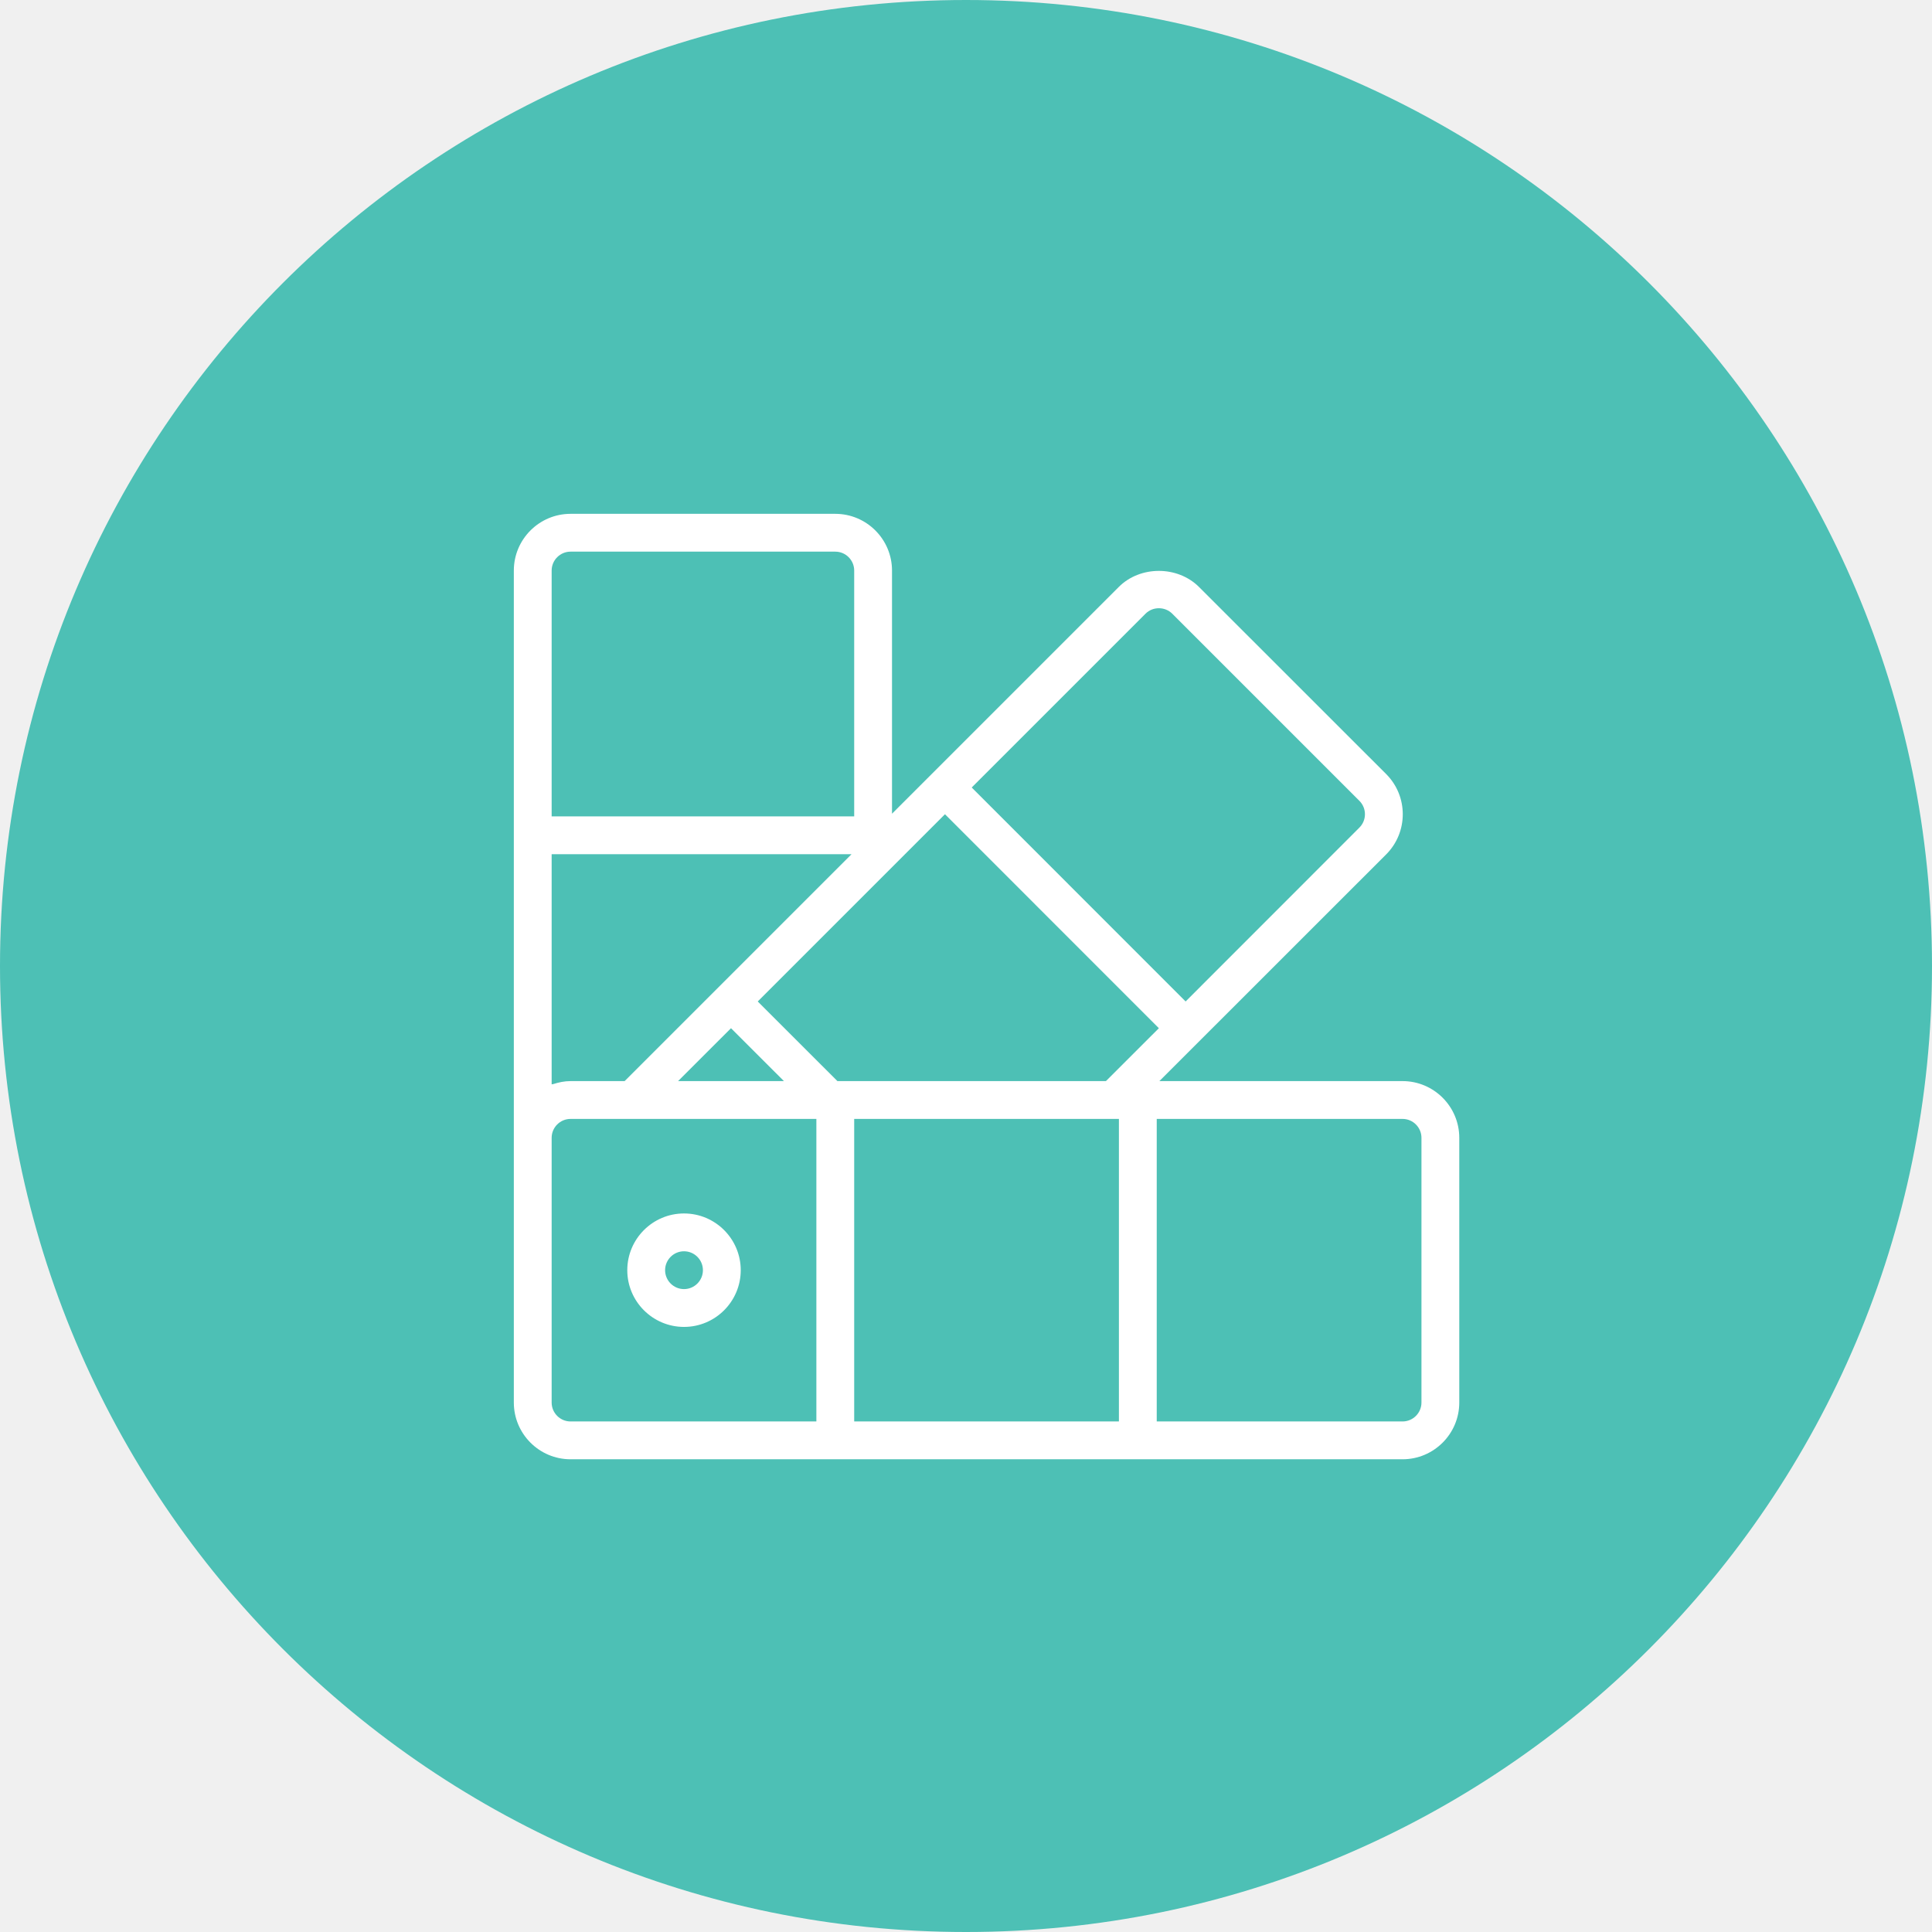
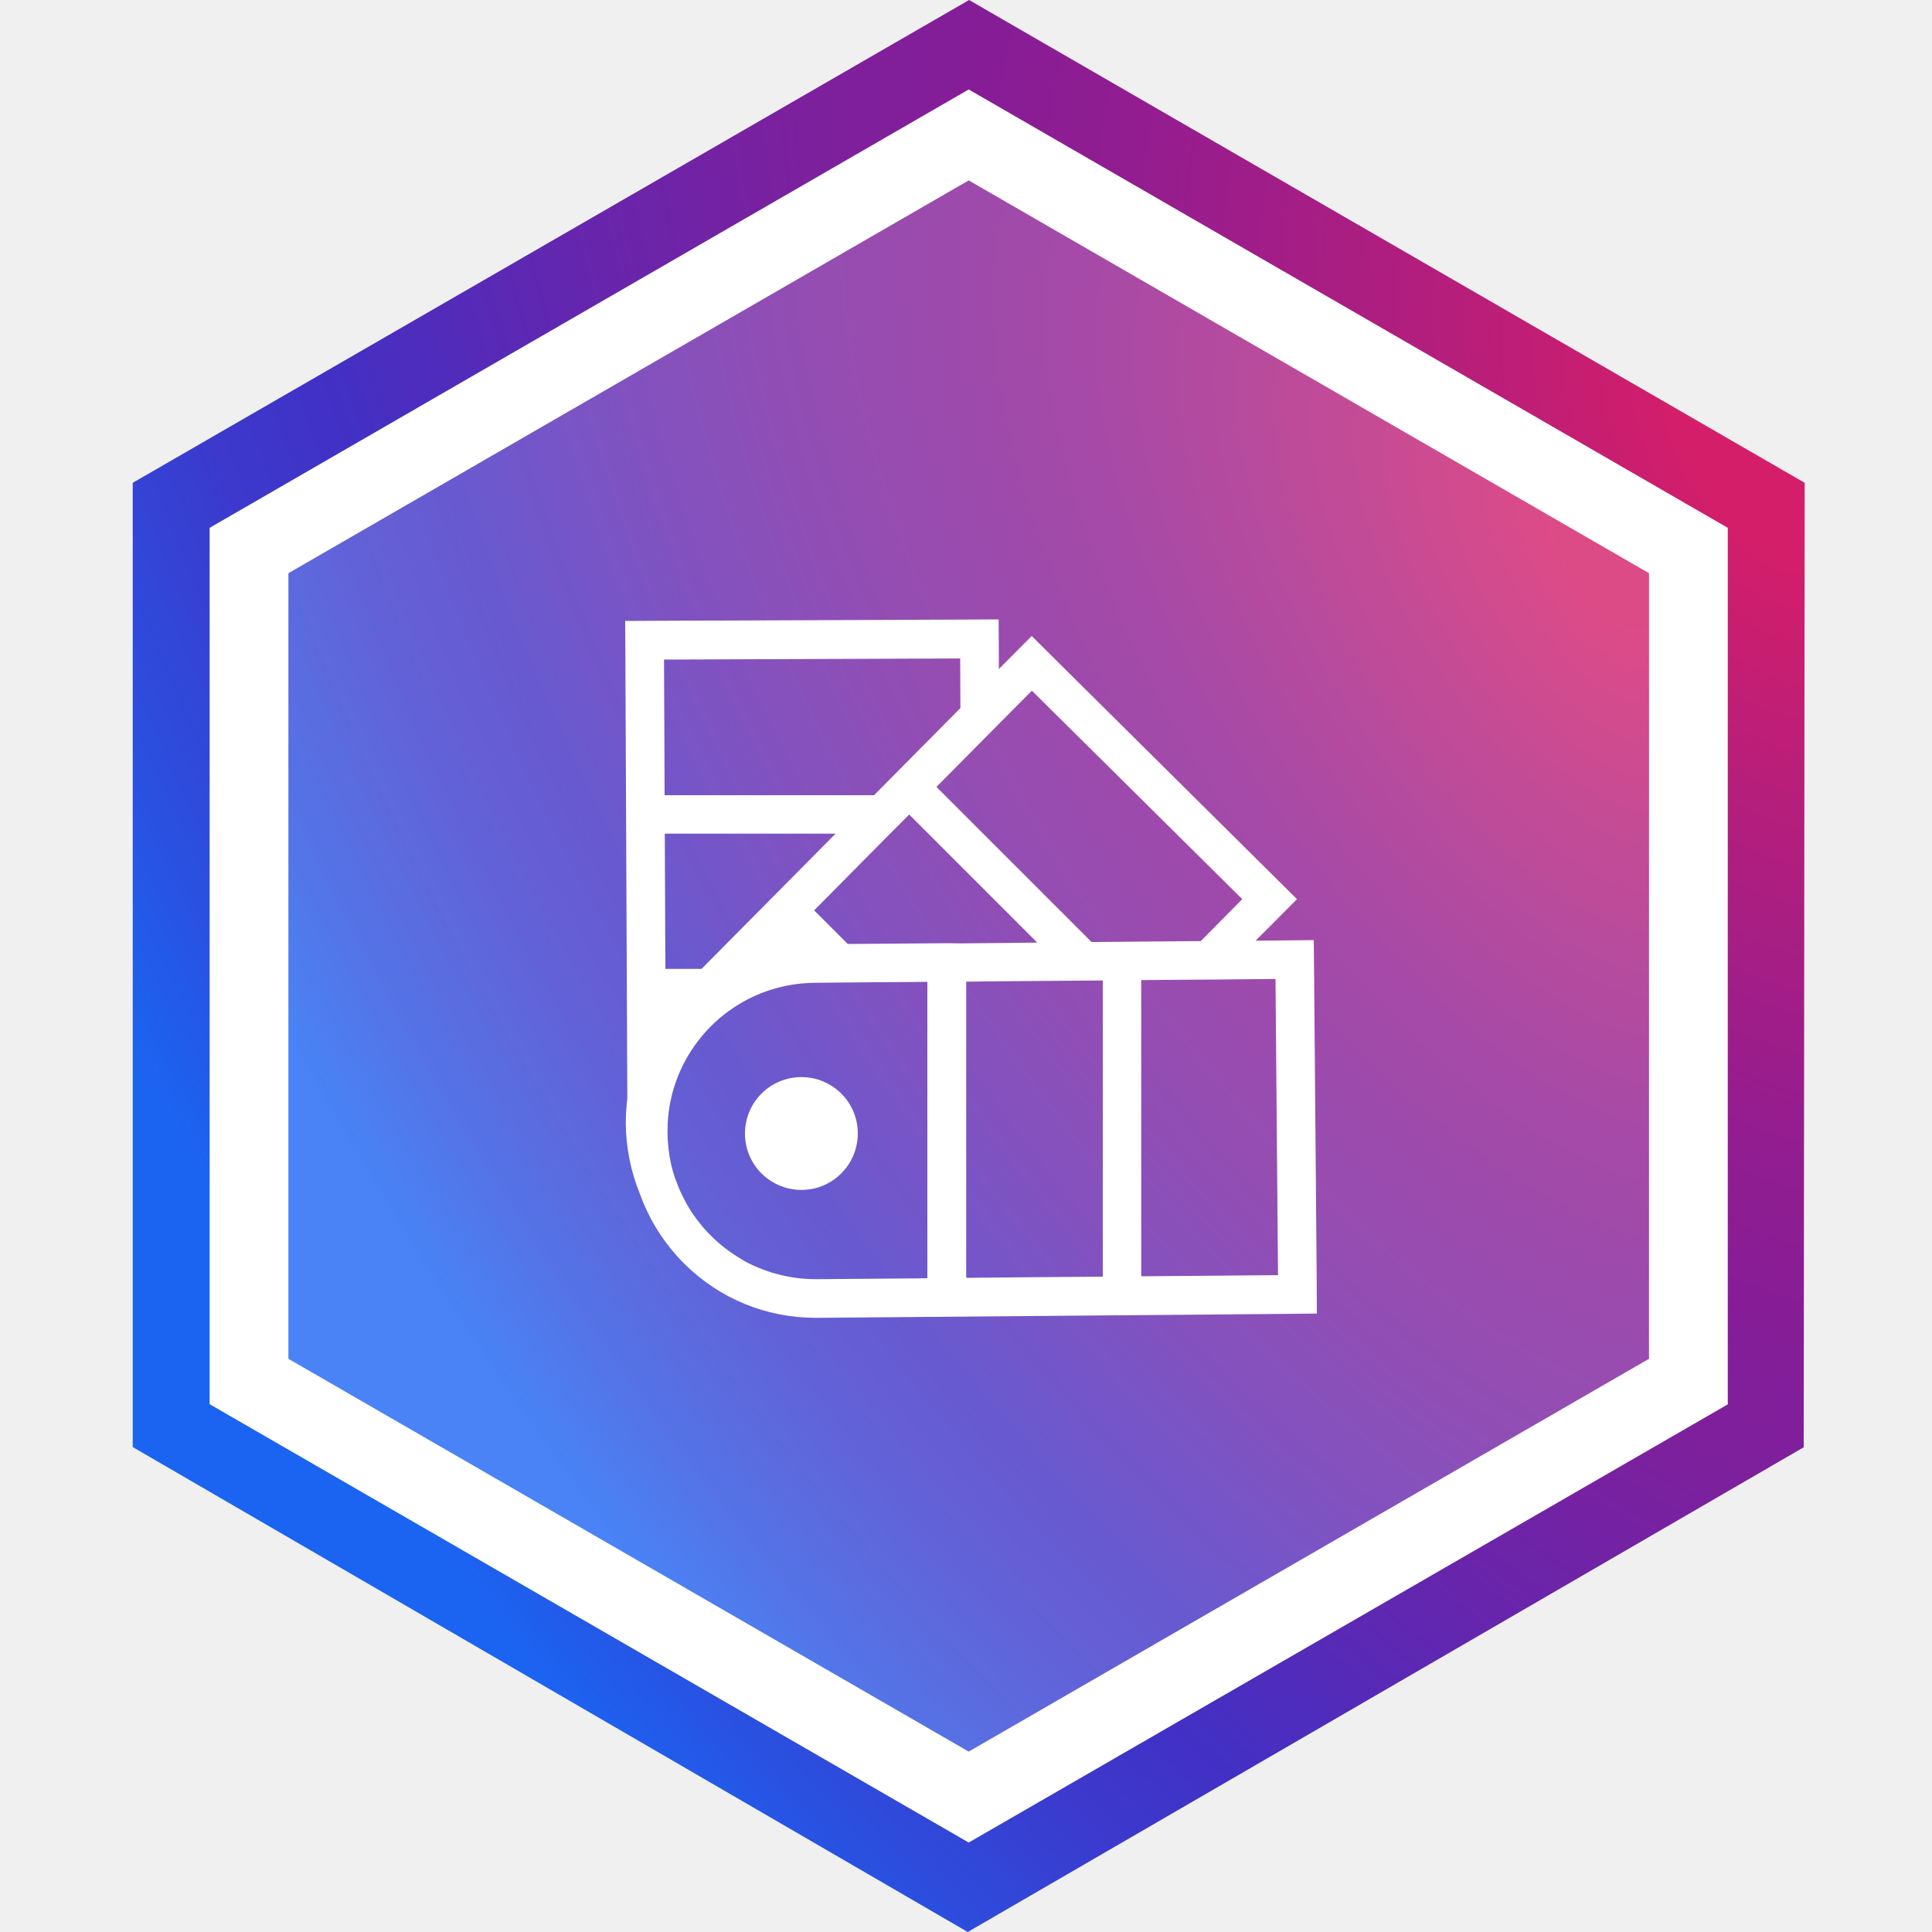
- <svg xmlns="http://www.w3.org/2000/svg" width="94px" height="94px" viewBox="0 0 94 94" version="1.1">
-   <g id="Page-1" stroke="none" stroke-width="1" fill="none" fill-rule="evenodd">
-     <g id="Artboard" transform="translate(-45, -144)">
-       <g id="craft-color-swatches" transform="translate(45, 144)">
-         <circle id="background" fill="#4DC0B5" cx="47" cy="47" r="47" />
-         <g id="icon" transform="translate(25, 25)" fill="#FFFFFF" fill-rule="nonzero">
-           <path d="M2.76,0 C1.238,0 0,1.238 0,2.76 L0,30.36 L0,43.24 C0,44.762 1.238,46 2.76,46 L43.24,46 C44.762,46 46,44.762 46,43.24 L46,30.36 C46,28.838 44.762,27.6 43.24,27.6 L31.409,27.6 L42.446,16.567 C43.519,15.491 43.519,13.741 42.446,12.664 L33.336,3.558 C32.292,2.516 30.474,2.516 29.433,3.558 L18.4,14.591 L18.4,2.76 C18.4,1.238 17.162,0 15.64,0 L2.76,0 Z M2.76,1.84 L15.64,1.84 C16.148,1.84 16.56,2.254 16.56,2.76 L16.56,14.72 L1.84,14.72 L1.84,2.76 C1.84,2.254 2.252,1.84 2.76,1.84 Z M31.384,4.593 C31.62,4.593 31.855,4.68 32.035,4.859 L41.141,13.965 C41.5,14.324 41.5,14.907 41.141,15.266 L32.685,23.726 L22.278,13.315 L30.734,4.859 C30.914,4.679 31.148,4.593 31.384,4.593 Z M20.977,14.616 L31.384,25.027 L28.808,27.6 L15.744,27.6 L11.867,23.726 L20.977,14.616 Z M1.84,16.56 L16.431,16.56 L5.391,27.6 L2.76,27.6 C2.466,27.6 2.189,27.659 1.923,27.744 C1.897,27.753 1.866,27.749 1.84,27.758 L1.84,16.56 Z M10.566,25.027 L13.142,27.6 L7.992,27.6 L10.566,25.027 Z M2.76,29.44 L5.772,29.44 L14.72,29.44 L14.72,44.16 L2.76,44.16 C2.252,44.16 1.84,43.746 1.84,43.24 L1.84,30.36 C1.84,29.854 2.252,29.44 2.76,29.44 Z M16.56,29.44 L29.188,29.44 L29.44,29.44 L29.44,44.16 L16.56,44.16 L16.56,29.44 Z M31.28,29.44 L43.24,29.44 C43.748,29.44 44.16,29.854 44.16,30.36 L44.16,43.24 C44.16,43.746 43.748,44.16 43.24,44.16 L31.28,44.16 L31.28,29.44 Z M8.28,34.04 C6.758,34.04 5.52,35.278 5.52,36.8 C5.52,38.322 6.758,39.56 8.28,39.56 C9.802,39.56 11.04,38.322 11.04,36.8 C11.04,35.278 9.802,34.04 8.28,34.04 Z M8.28,35.88 C8.788,35.88 9.2,36.294 9.2,36.8 C9.2,37.306 8.788,37.72 8.28,37.72 C7.772,37.72 7.36,37.306 7.36,36.8 C7.36,36.294 7.772,35.88 8.28,35.88 Z" id="Shape" />
+ <svg xmlns="http://www.w3.org/2000/svg" version="1.1" id="Layer_1" x="0px" y="0px" viewBox="0 0 1000 1000" enable-background="new 0 0 1000 1000" xml:space="preserve">
+   <path fill="#FFFFFF" d="M501.4,953.7L108.5,726.9V273.2L501.4,46.3l392.9,226.9v453.7L501.4,953.7z M149.3,703.3l352.1,203.3  l352.1-203.3V296.7L501.4,93.4L149.3,296.7V703.3z" />
+   <g>
+     <g>
+       <radialGradient id="SVGID_1_" cx="697.553" cy="410.395" r="445.33" fx="1079.87" fy="409.125" gradientTransform="matrix(0.8377 -0.5462 -1.2737 -1.9536 459.2144 1670.073)" gradientUnits="userSpaceOnUse">
+         <stop offset="3.745849e-02" style="stop-color:#D51E69" />
+         <stop offset="0.144" style="stop-color:#B41E7C" />
+         <stop offset="0.273" style="stop-color:#921D90" />
+         <stop offset="0.342" style="stop-color:#851D97" />
+         <stop offset="0.412" style="stop-color:#7C209D" />
+         <stop offset="0.526" style="stop-color:#6426AE" />
+         <stop offset="0.651" style="stop-color:#4230C5" />
+         <stop offset="0.712" style="stop-color:#3C39CC" />
+         <stop offset="0.81" style="stop-color:#2A50E0" />
+         <stop offset="0.879" style="stop-color:#1B64F2" />
+       </radialGradient>
+       <polygon fill="url(#SVGID_1_)" points="853.5,296.7 853.5,703.3 501.4,906.6 149.3,703.3 149.3,296.7 501.4,93.4   " />
+       <radialGradient id="SVGID_00000152949559527800895700000011394597369856553108_" cx="702.007" cy="413.536" r="547.419" fx="1171.968" fy="411.976" gradientTransform="matrix(0.8377 -0.5462 -1.2737 -1.9536 463.6351 1675.274)" gradientUnits="userSpaceOnUse">
+         <stop offset="3.745849e-02" style="stop-color:#D51E69" />
+         <stop offset="0.144" style="stop-color:#B41E7C" />
+         <stop offset="0.273" style="stop-color:#921D90" />
+         <stop offset="0.342" style="stop-color:#851D97" />
+         <stop offset="0.412" style="stop-color:#7C209D" />
+         <stop offset="0.526" style="stop-color:#6426AE" />
+         <stop offset="0.651" style="stop-color:#4230C5" />
+         <stop offset="0.712" style="stop-color:#3C39CC" />
+         <stop offset="0.81" style="stop-color:#2A50E0" />
+         <stop offset="0.879" style="stop-color:#1B64F2" />
+       </radialGradient>
+       <path fill="url(#SVGID_00000152949559527800895700000011394597369856553108_)" d="M501.6,0L68.7,249.9V749l432.2,251l432.7-250.9    l0.5-499.2L501.6,0z M894.3,726.9L501.4,953.7L108.5,726.8V273.2L501.4,46.3l392.9,226.9L894.3,726.9L894.3,726.9z" />
+     </g>
+     <g opacity="0.2">
+       <polygon fill="#FFFFFF" points="853.5,296.7 853.5,703.3 501.4,906.6 149.3,703.3 149.3,296.7 501.4,93.4   " />
+     </g>
+   </g>
+   <g>
+     <g>
+       <path fill="#FFFFFF" d="M344.2,521.5h0.2v-0.3C344.4,521.4,344.3,521.4,344.2,521.5z" />
+     </g>
+     <path fill="#FFFFFF" d="M344.4,521.3v0.3h-0.2C344.3,521.4,344.4,521.4,344.4,521.3z" />
+   </g>
+   <g>
+     <g>
+       <g>
+         <g>
+           <path fill="#FFFFFF" d="M681.5,659.9l-1.3-153.3l-0.2-20l-20,0.2l-10.1,0.1l7.3-7.3l14.1-14.2L657,451.2L548.2,343.3L534,329.2      l-14.1,14.2l-2.9,2.9l0-5.7l-0.1-20l-20,0.1l-153.3,0.6l-20,0.1l0.1,20l1,227.1c-0.5,4.2-0.8,8.5-0.8,12.8      c0.1,12.8,2.6,25.1,7.3,36.6c4.8,13.5,12.6,25.8,23,36.2c18.2,18.1,42.4,28,68,28h0.8l238.6-2l20-0.2L681.5,659.9z M517.1,374.6      l17-17.1L643,465.4l-21.5,21.7l-56.5,0.5L517.4,440l-32.7-32.7l12.5-12.6L517.1,374.6z M343.7,341.4l153.3-0.6l0.1,25.7      l-44.7,45.1H344L343.7,341.4z M344.1,431.5h88.4l-69.3,69.9l-0.1,0.1h-18.7v-0.1L344.1,431.5z M480.1,661.6l-6.4,0.1l-1.2,0      l-49.6,0.4h-0.7c-7.2,0-14.2-1-20.9-2.9c-1.2-0.3-2.4-0.7-3.6-1.1c-3.5-1.2-7-2.6-10.3-4.3c-1.1-0.5-2.2-1.1-3.2-1.8      c-6.4-3.7-12.2-8.2-17.3-13.5c-0.9-0.9-1.7-1.8-2.5-2.7c-0.8-0.9-1.6-1.9-2.3-2.8c-0.8-1-1.5-1.9-2.2-2.9      c-0.4-0.5-0.7-1-1.1-1.5c-0.7-1-1.4-2-2-3.1c-1.7-2.8-3.2-5.7-4.6-8.7c-0.4-0.9-0.9-1.9-1.2-2.9c-0.4-1.1-0.9-2.2-1.3-3.4      c0,0,0-0.1-0.1-0.1c-1.8-5.1-3-10.4-3.6-15.9c0,0,0,0,0,0c0,0,0,0,0-0.1c0,0,0,0,0,0c-0.3-2.8-0.5-5.6-0.5-8.4v-0.7      c0-17.5,5.9-33.6,15.8-46.5c5.2-6.8,11.4-12.6,18.5-17.3c12-8,26.3-12.6,41.7-12.8l9-0.1h0.2l22.5-0.2l4.2,0h1.1l21.5-0.2V661.6      z M490.4,488.2l-51.6,0.4l-17.4-17.4l39.3-39.7l0.5-0.5l9.2-9.2l0.2-0.2l10,10l16.8,16.8l20.1,20.1l19.4,19.4h-0.5l-18.8,0.2      l-20,0.2L490.4,488.2z M570.7,660.8h-0.2l-38.3,0.3l-32.1,0.3V508.1h0l17.6-0.2l38.6-0.3h0.5l13.8-0.1h0.2V660.8z M590.7,660.6      V507.3l10.8-0.1l28.4-0.2l30.3-0.3l1.3,153.3L590.7,660.6z" />
        </g>
      </g>
    </g>
+     <g>
+       <path fill="#FFFFFF" d="M444,586.7c0,13-8.5,24-20.2,27.8c-2.8,0.9-5.9,1.4-9,1.4c-8.4,0-16-3.6-21.3-9.2    c-4.9-5.2-7.9-12.3-7.9-20c0-16.2,13.1-29.2,29.2-29.2S444,570.5,444,586.7z" />
+     </g>
  </g>
</svg>
